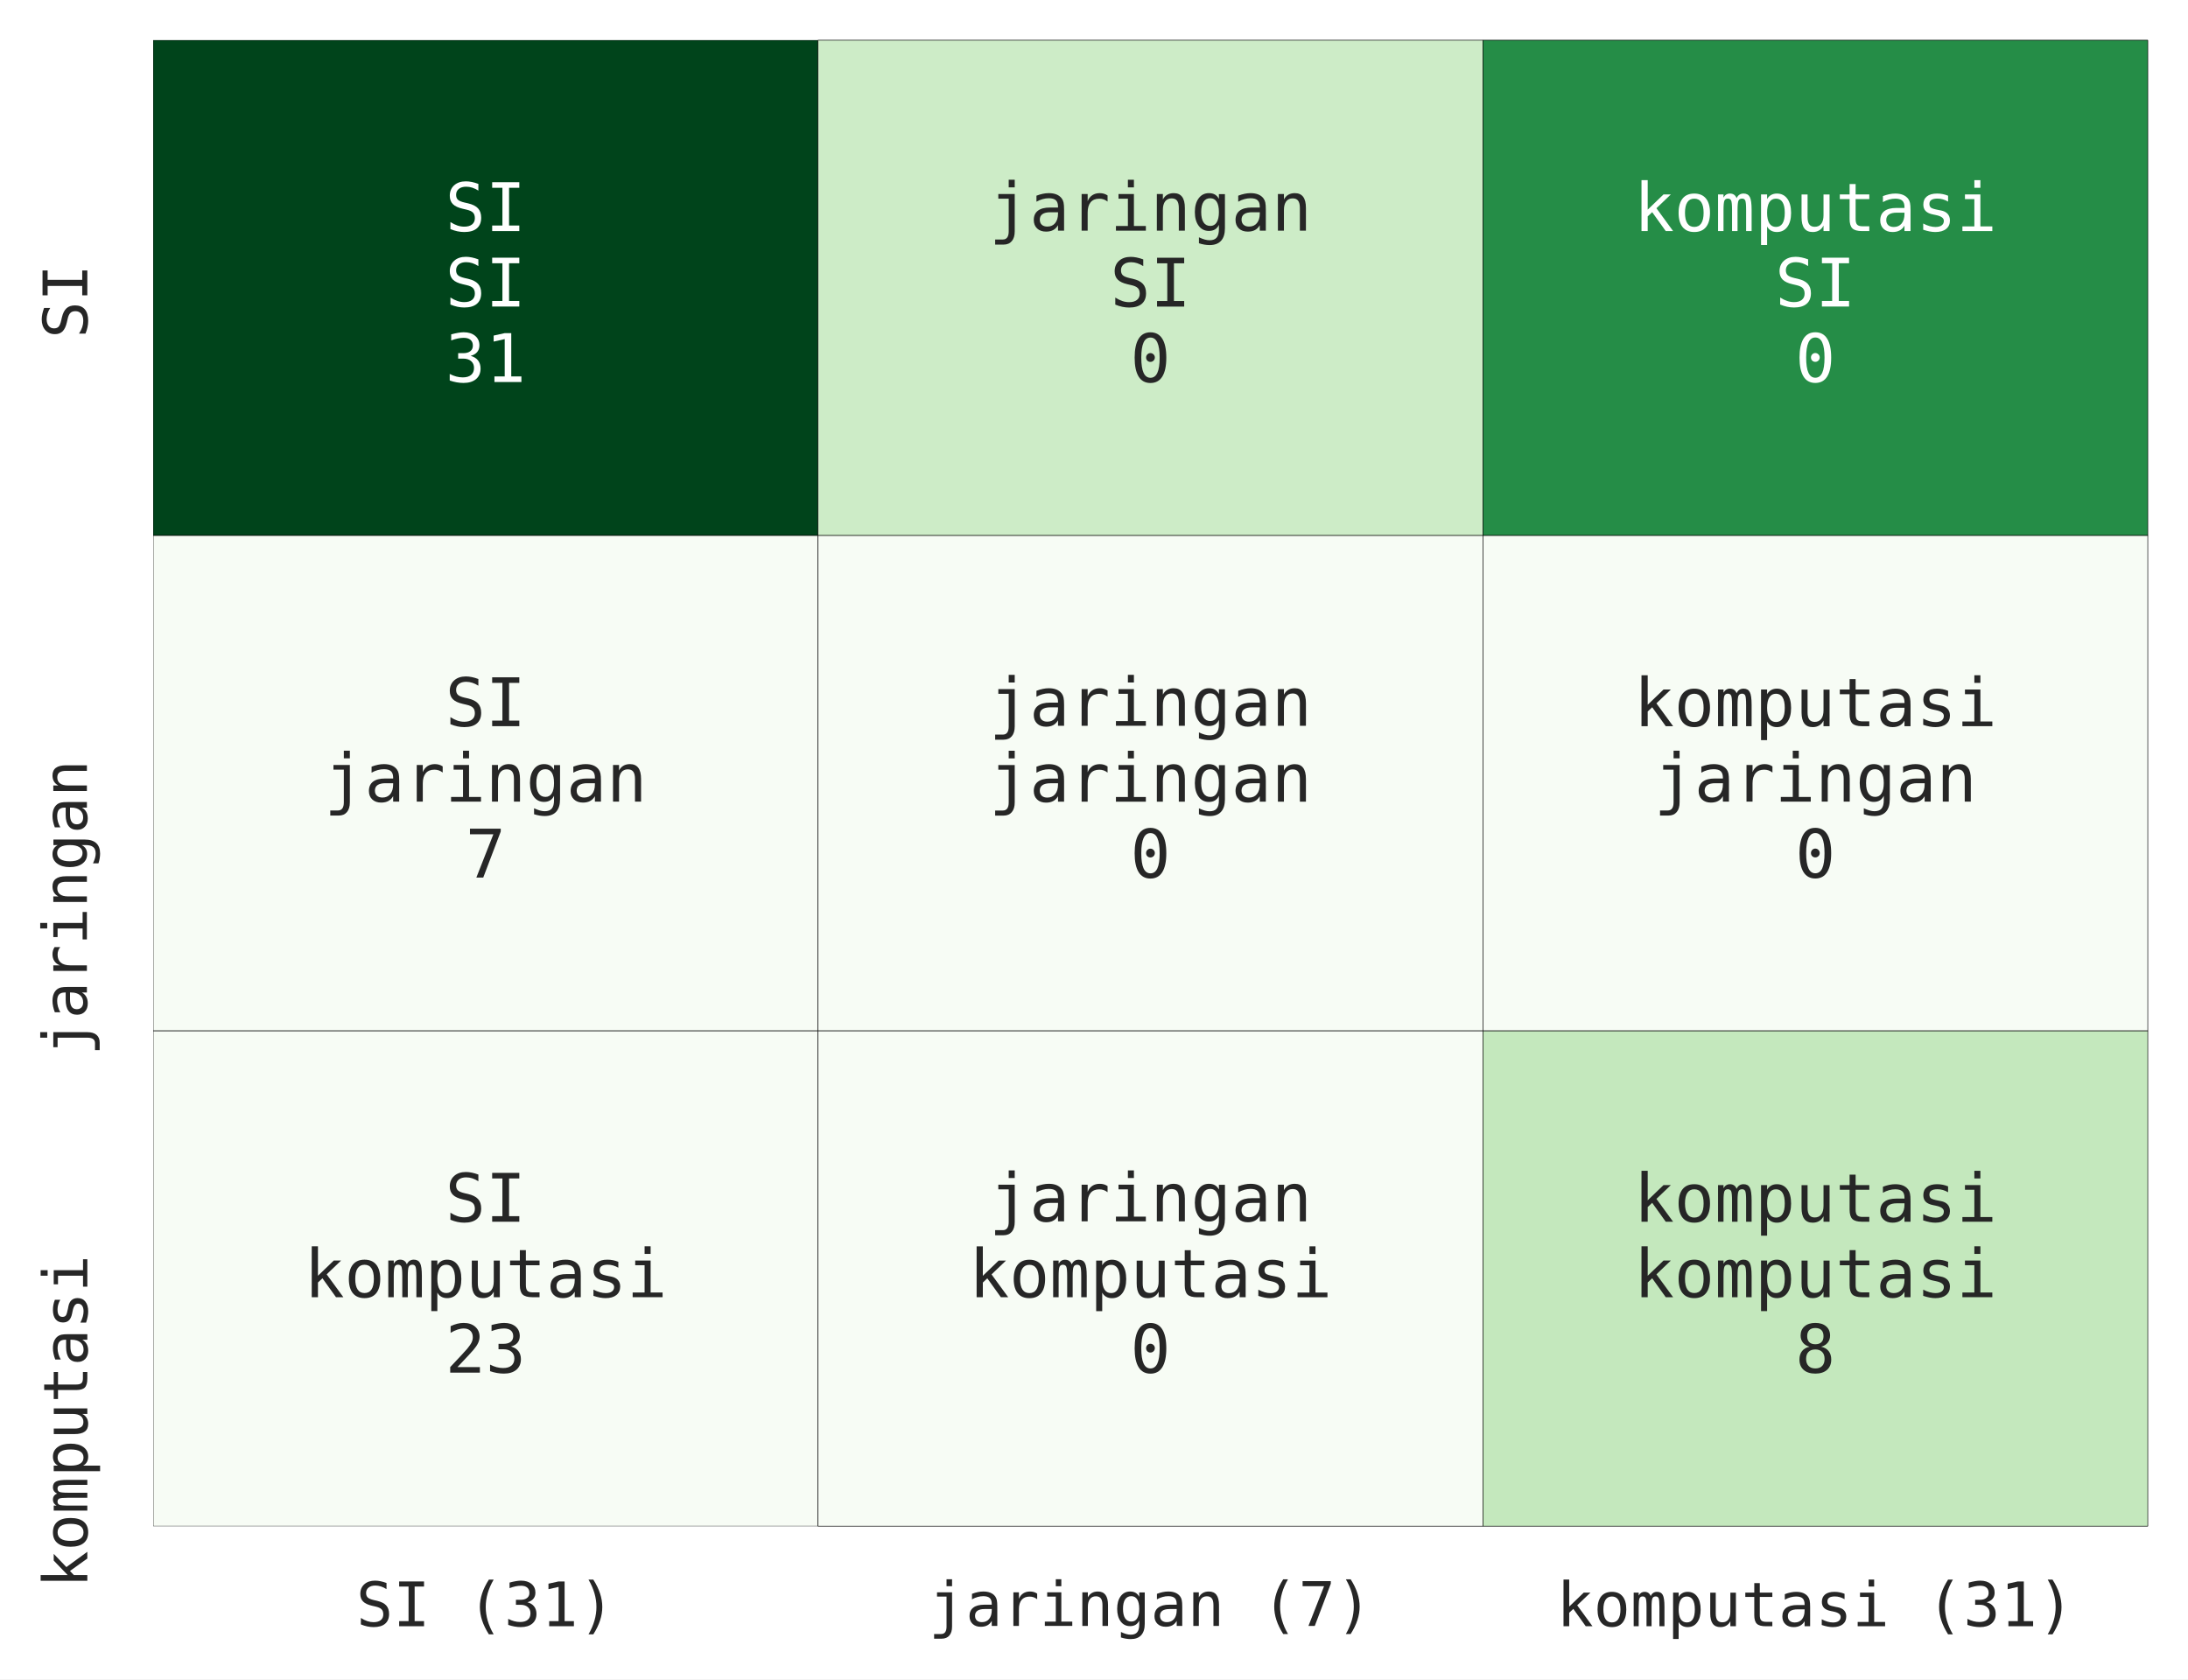
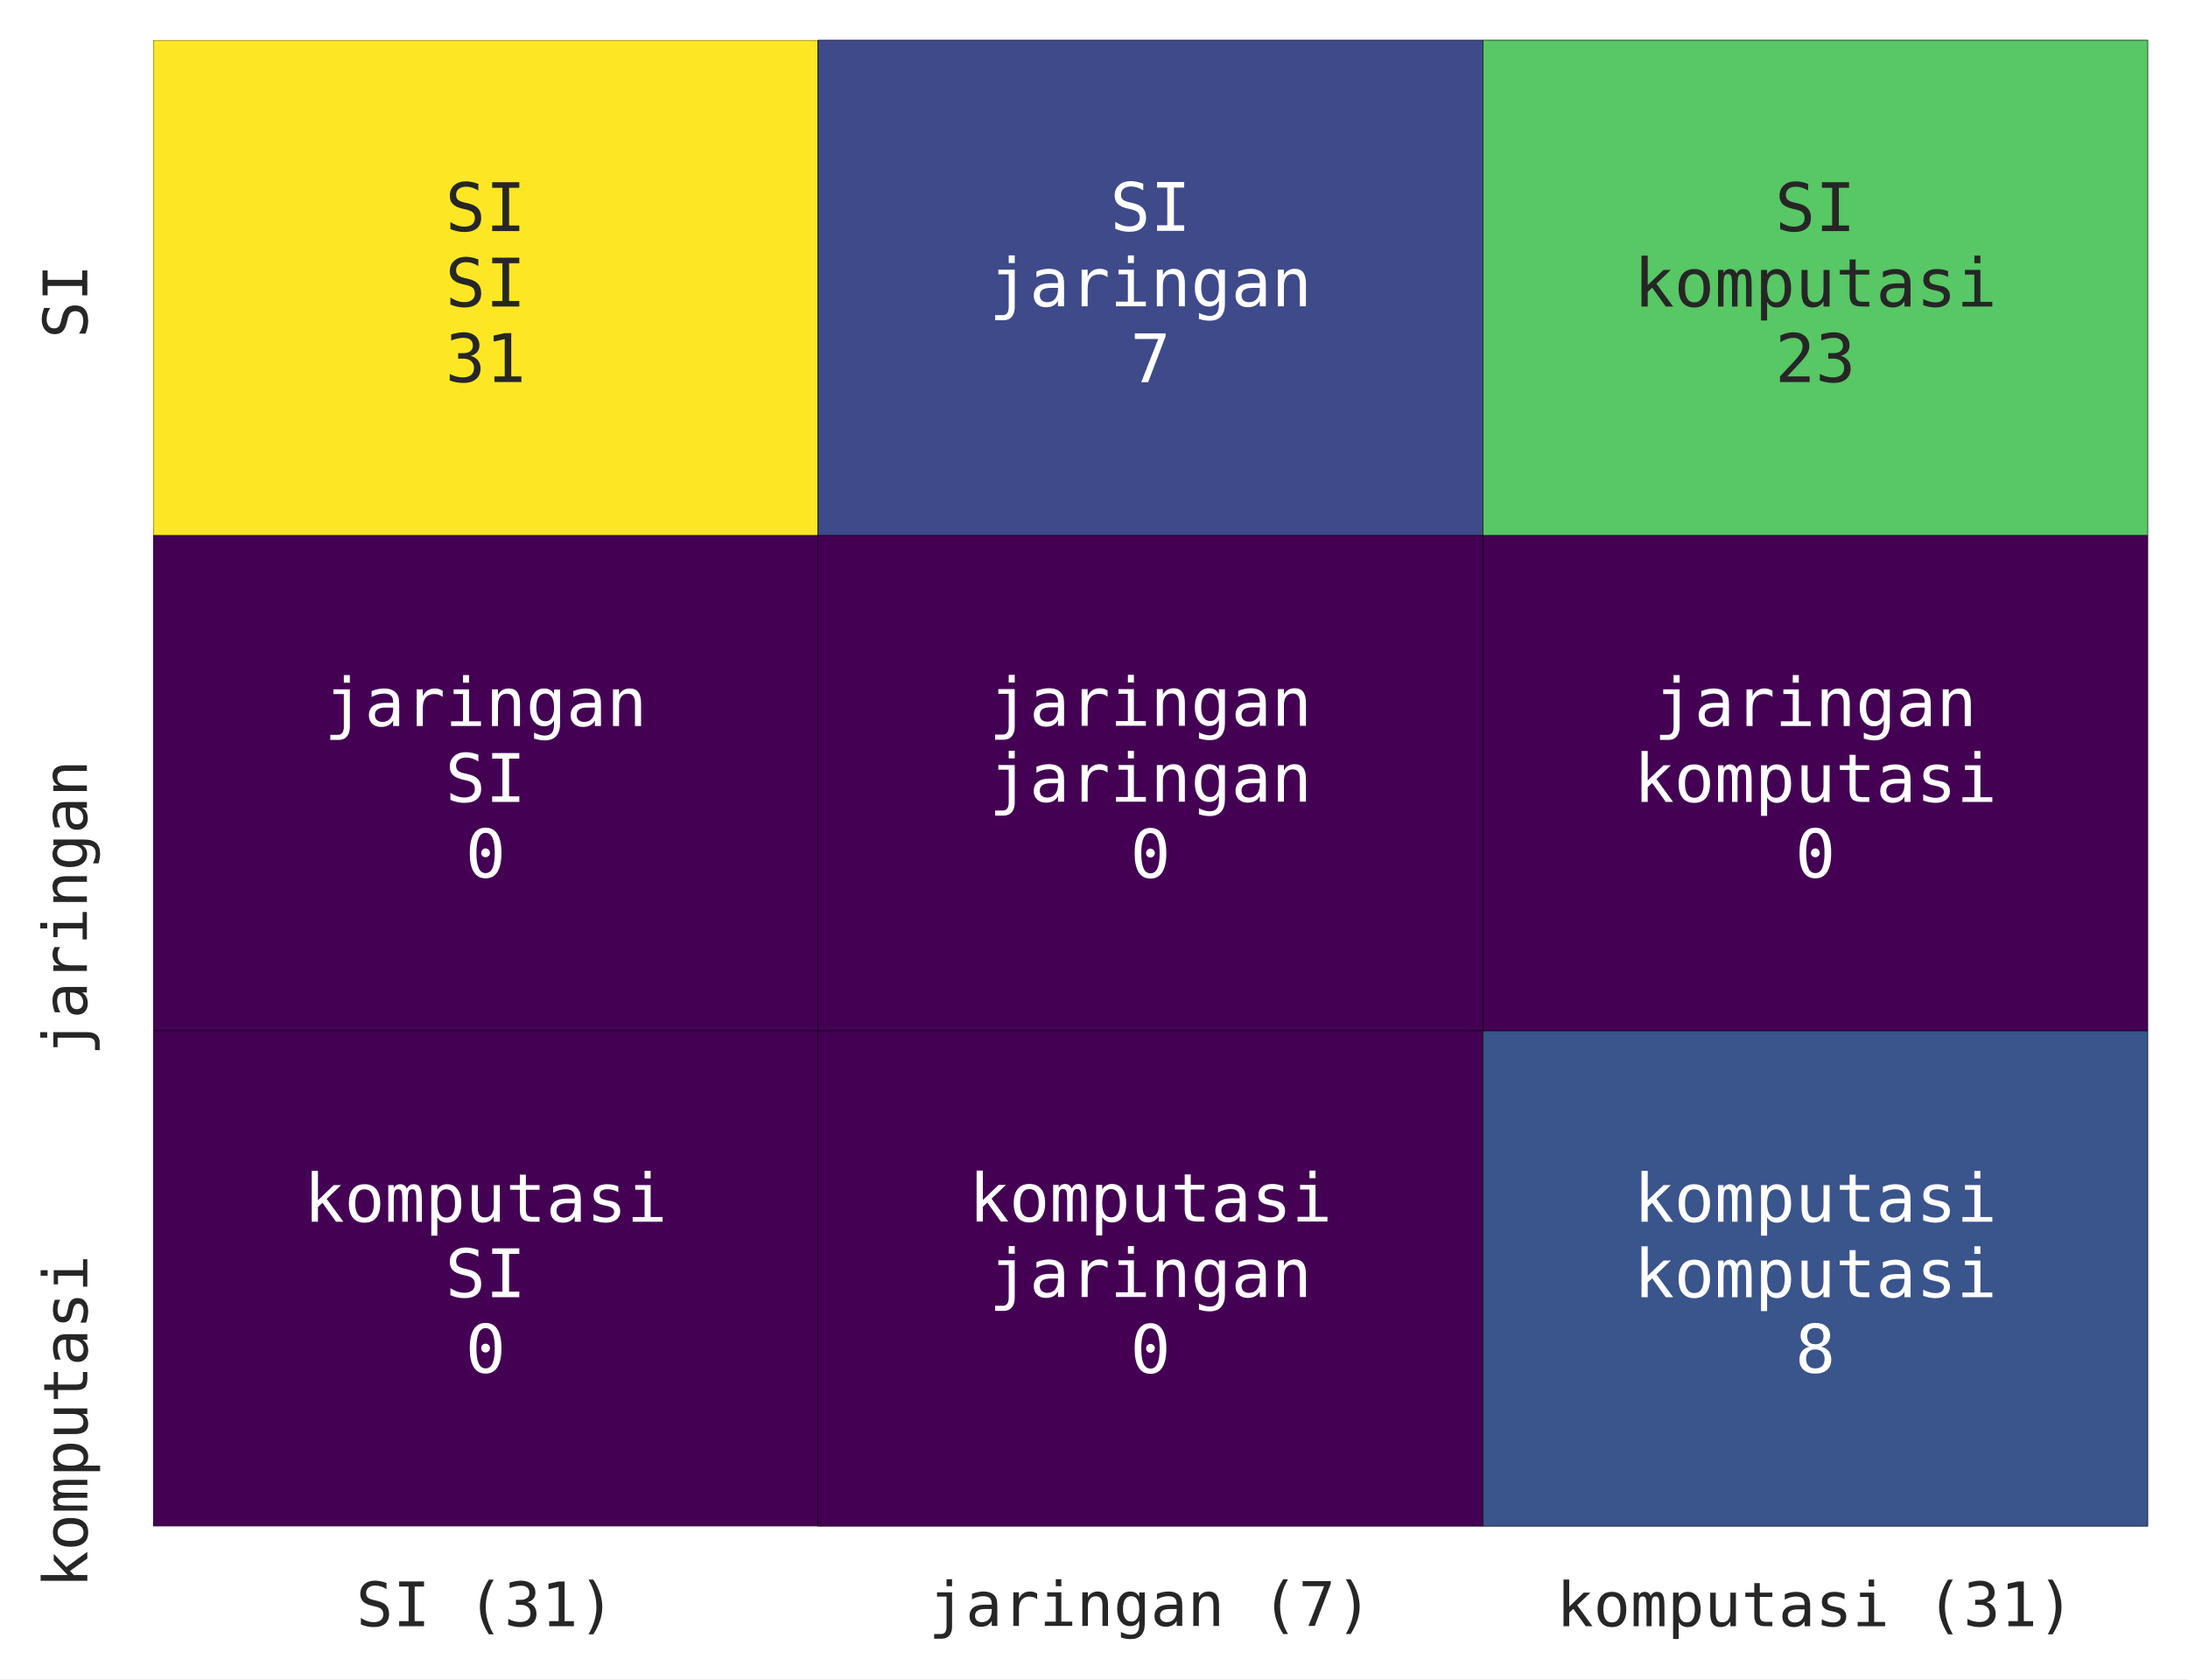
<svg xmlns="http://www.w3.org/2000/svg" xmlns:xlink="http://www.w3.org/1999/xlink" height="300.734pt" version="1.1" viewBox="0 0 391.742 300.734" width="391.742pt">
  <defs>
    <style type="text/css">*{stroke-linecap:butt;stroke-linejoin:round;}</style>
  </defs>
  <g id="figure_1">
    <g id="patch_1">
      <path d="M -0 300.734  L 391.742 300.734  L 391.742 0  L -0 0  z " style="fill:#ffffff;" />
    </g>
    <g id="axes_1">
      <g id="patch_2">
        <path d="M 27.422 273.312  L 384.542 273.312  L 384.542 7.2  L 27.422 7.2  z " style="fill:#eaeaf2;" />
      </g>
      <g id="matplotlib.axis_1">
        <g id="xtick_1">
          <g id="text_1">
            <g style="fill:#262626;" transform="translate(63.76336 291.2287)scale(0.11 -0.11)">
              <defs>
                <path d="M 49.422 70.406  L 49.422 60.406  Q 44.922 63.281 40.406 64.75  Q 35.891 66.219 31.297 66.219  Q 24.312 66.219 20.266 62.969  Q 16.219 59.719 16.219 54.203  Q 16.219 49.359 18.875 46.812  Q 21.531 44.281 28.812 42.578  L 33.984 41.406  Q 44.234 39.016 48.922 33.891  Q 53.609 28.766 53.609 19.922  Q 53.609 9.516 47.156 4.047  Q 40.719 -1.422 28.422 -1.422  Q 23.297 -1.422 18.109 -0.312  Q 12.938 0.781 7.719 2.984  L 7.719 13.484  Q 13.328 9.906 18.328 8.25  Q 23.344 6.594 28.422 6.594  Q 35.891 6.594 40.031 9.938  Q 44.188 13.281 44.188 19.281  Q 44.188 24.75 41.328 27.625  Q 38.484 30.516 31.391 32.078  L 26.125 33.297  Q 15.969 35.594 11.375 40.234  Q 6.781 44.875 6.781 52.688  Q 6.781 62.453 13.344 68.328  Q 19.922 74.219 30.812 74.219  Q 35.016 74.219 39.641 73.266  Q 44.281 72.312 49.422 70.406  z " id="DejaVuSansMono-83" />
                <path d="M 9.812 72.906  L 50.297 72.906  L 50.297 64.594  L 35.016 64.594  L 35.016 8.297  L 50.297 8.297  L 50.297 0  L 9.812 0  L 9.812 8.297  L 25.094 8.297  L 25.094 64.594  L 9.812 64.594  z " id="DejaVuSansMono-73" />
                <path id="DejaVuSansMono-32" />
                <path d="M 43.219 75.875  Q 36.719 64.75 33.516 53.688  Q 30.328 42.625 30.328 31.391  Q 30.328 20.219 33.516 9.125  Q 36.719 -1.953 43.219 -13.188  L 35.406 -13.188  Q 28.031 -1.562 24.406 9.438  Q 20.797 20.453 20.797 31.391  Q 20.797 42.281 24.406 53.312  Q 28.031 64.359 35.406 75.875  z " id="DejaVuSansMono-40" />
                <path d="M 37.891 39.016  Q 45.062 37.109 48.875 32.25  Q 52.688 27.391 52.688 20.125  Q 52.688 10.062 45.922 4.312  Q 39.156 -1.422 27.203 -1.422  Q 22.172 -1.422 16.938 -0.484  Q 11.719 0.438 6.688 2.203  L 6.688 12.016  Q 11.672 9.422 16.5 8.156  Q 21.344 6.891 26.125 6.891  Q 34.234 6.891 38.578 10.547  Q 42.922 14.203 42.922 21.094  Q 42.922 27.438 38.578 31.172  Q 34.234 34.906 26.812 34.906  L 19.281 34.906  L 19.281 43.016  L 26.812 43.016  Q 33.594 43.016 37.406 45.984  Q 41.219 48.969 41.219 54.297  Q 41.219 59.906 37.672 62.906  Q 34.125 65.922 27.594 65.922  Q 23.25 65.922 18.609 64.938  Q 13.969 63.969 8.891 62.016  L 8.891 71.094  Q 14.797 72.656 19.406 73.438  Q 24.031 74.219 27.594 74.219  Q 38.234 74.219 44.609 68.875  Q 50.984 63.531 50.984 54.688  Q 50.984 48.688 47.625 44.672  Q 44.281 40.672 37.891 39.016  z " id="DejaVuSansMono-51" />
                <path d="M 13.188 8.297  L 28.516 8.297  L 28.516 64.016  L 12.016 60.297  L 12.016 69.281  L 28.422 72.906  L 38.281 72.906  L 38.281 8.297  L 53.422 8.297  L 53.422 0  L 13.188 0  z " id="DejaVuSansMono-49" />
                <path d="M 17 75.875  L 24.812 75.875  Q 32.172 64.359 35.781 53.312  Q 39.406 42.281 39.406 31.391  Q 39.406 20.406 35.781 9.375  Q 32.172 -1.656 24.812 -13.188  L 17 -13.188  Q 23.484 -1.859 26.688 9.219  Q 29.891 20.312 29.891 31.391  Q 29.891 42.531 26.688 53.609  Q 23.484 64.703 17 75.875  z " id="DejaVuSansMono-41" />
              </defs>
              <use xlink:href="#DejaVuSansMono-83" />
              <use x="60.205" xlink:href="#DejaVuSansMono-73" />
              <use x="120.41" xlink:href="#DejaVuSansMono-32" />
              <use x="180.615" xlink:href="#DejaVuSansMono-40" />
              <use x="240.82" xlink:href="#DejaVuSansMono-51" />
              <use x="301.025" xlink:href="#DejaVuSansMono-49" />
              <use x="361.23" xlink:href="#DejaVuSansMono-41" />
            </g>
          </g>
        </g>
        <g id="xtick_2">
          <g id="text_2">
            <g style="fill:#262626;" transform="translate(166.2475 291.1703)scale(0.11 -0.11)">
              <defs>
                <path d="M 29.297 -0.984  L 29.297 47.703  L 13.812 47.703  L 13.812 54.688  L 38.281 54.688  L 38.281 -0.984  Q 38.281 -10.5 33.906 -15.641  Q 29.547 -20.797 21.484 -20.797  L 9.078 -20.797  L 9.078 -13.188  L 20.516 -13.188  Q 24.906 -13.188 27.094 -10.125  Q 29.297 -7.078 29.297 -0.984  z M 29.297 75.984  L 38.281 75.984  L 38.281 64.594  L 29.297 64.594  z " id="DejaVuSansMono-106" />
                <path d="M 34.281 27.484  L 31.297 27.484  Q 23.438 27.484 19.453 24.719  Q 15.484 21.969 15.484 16.5  Q 15.484 11.578 18.453 8.844  Q 21.438 6.109 26.703 6.109  Q 34.125 6.109 38.375 11.25  Q 42.625 16.406 42.672 25.484  L 42.672 27.484  z M 51.703 31.203  L 51.703 0  L 42.672 0  L 42.672 8.109  Q 39.797 3.219 35.422 0.891  Q 31.062 -1.422 24.812 -1.422  Q 16.453 -1.422 11.469 3.297  Q 6.5 8.016 6.5 15.922  Q 6.5 25.047 12.625 29.781  Q 18.75 34.516 30.609 34.516  L 42.672 34.516  L 42.672 35.938  Q 42.625 42.484 39.344 45.438  Q 36.078 48.391 28.906 48.391  Q 24.312 48.391 19.625 47.062  Q 14.938 45.75 10.5 43.219  L 10.5 52.203  Q 15.484 54.109 20.047 55.047  Q 24.609 56 28.906 56  Q 35.688 56 40.5 54  Q 45.312 52 48.297 48  Q 50.141 45.562 50.922 41.969  Q 51.703 38.375 51.703 31.203  z " id="DejaVuSansMono-97" />
                <path d="M 56.391 43.406  Q 53.516 45.656 50.531 46.672  Q 47.562 47.703 44 47.703  Q 35.594 47.703 31.141 42.422  Q 26.703 37.156 26.703 27.203  L 26.703 0  L 17.672 0  L 17.672 54.688  L 26.703 54.688  L 26.703 44  Q 28.953 49.812 33.609 52.906  Q 38.281 56 44.672 56  Q 48 56 50.875 55.172  Q 53.766 54.344 56.391 52.594  z " id="DejaVuSansMono-114" />
                <path d="M 12.5 54.688  L 35.5 54.688  L 35.5 6.984  L 53.328 6.984  L 53.328 0  L 8.688 0  L 8.688 6.984  L 26.516 6.984  L 26.516 47.703  L 12.5 47.703  z M 26.516 75.984  L 35.5 75.984  L 35.5 64.594  L 26.516 64.594  z " id="DejaVuSansMono-105" />
                <path d="M 51.312 33.891  L 51.312 0  L 42.281 0  L 42.281 33.891  Q 42.281 41.266 39.688 44.719  Q 37.109 48.188 31.594 48.188  Q 25.297 48.188 21.891 43.719  Q 18.5 39.266 18.5 30.906  L 18.5 0  L 9.516 0  L 9.516 54.688  L 18.5 54.688  L 18.5 46.484  Q 20.906 51.172 25 53.578  Q 29.109 56 34.719 56  Q 43.062 56 47.188 50.5  Q 51.312 45.016 51.312 33.891  z " id="DejaVuSansMono-110" />
                <path d="M 41.891 27.781  Q 41.891 37.891 38.594 43.141  Q 35.297 48.391 29 48.391  Q 22.406 48.391 18.938 43.141  Q 15.484 37.891 15.484 27.781  Q 15.484 17.672 18.969 12.375  Q 22.469 7.078 29.109 7.078  Q 35.297 7.078 38.594 12.391  Q 41.891 17.719 41.891 27.781  z M 50.875 3.516  Q 50.875 -8.797 45.062 -15.141  Q 39.266 -21.484 27.984 -21.484  Q 24.266 -21.484 20.203 -20.797  Q 16.156 -20.125 12.109 -18.797  L 12.109 -9.906  Q 16.891 -12.156 20.797 -13.234  Q 24.703 -14.312 27.984 -14.312  Q 35.25 -14.312 38.562 -10.344  Q 41.891 -6.391 41.891 2.203  L 41.891 2.594  L 41.891 8.688  Q 39.75 4.109 36.031 1.859  Q 32.328 -0.391 27 -0.391  Q 17.438 -0.391 11.719 7.266  Q 6 14.938 6 27.781  Q 6 40.672 11.719 48.328  Q 17.438 56 27 56  Q 32.281 56 35.938 53.906  Q 39.594 51.812 41.891 47.406  L 41.891 54.5  L 50.875 54.5  z " id="DejaVuSansMono-103" />
                <path d="M 6.781 72.906  L 52.688 72.906  L 52.688 68.703  L 26.609 0  L 16.312 0  L 41.703 64.594  L 6.781 64.594  z " id="DejaVuSansMono-55" />
              </defs>
              <use xlink:href="#DejaVuSansMono-106" />
              <use x="60.205" xlink:href="#DejaVuSansMono-97" />
              <use x="120.41" xlink:href="#DejaVuSansMono-114" />
              <use x="180.615" xlink:href="#DejaVuSansMono-105" />
              <use x="240.82" xlink:href="#DejaVuSansMono-110" />
              <use x="301.025" xlink:href="#DejaVuSansMono-103" />
              <use x="361.23" xlink:href="#DejaVuSansMono-97" />
              <use x="421.436" xlink:href="#DejaVuSansMono-110" />
              <use x="481.641" xlink:href="#DejaVuSansMono-32" />
              <use x="541.846" xlink:href="#DejaVuSansMono-40" />
              <use x="602.051" xlink:href="#DejaVuSansMono-55" />
              <use x="662.256" xlink:href="#DejaVuSansMono-41" />
            </g>
          </g>
        </g>
        <g id="xtick_3">
          <g id="text_3">
            <g style="fill:#262626;" transform="translate(278.6652 291.2287)scale(0.11 -0.11)">
              <defs>
                <path d="M 11.531 75.984  L 20.797 75.984  L 20.797 31.984  L 44.391 54.688  L 55.328 54.688  L 33.797 34.078  L 58.688 0  L 47.703 0  L 27.484 28.219  L 20.797 21.922  L 20.797 0  L 11.531 0  z " id="DejaVuSansMono-107" />
                <path d="M 30.078 48.391  Q 23.25 48.391 19.734 43.062  Q 16.219 37.75 16.219 27.297  Q 16.219 16.891 19.734 11.547  Q 23.25 6.203 30.078 6.203  Q 36.969 6.203 40.484 11.547  Q 44 16.891 44 27.297  Q 44 37.75 40.484 43.062  Q 36.969 48.391 30.078 48.391  z M 30.078 56  Q 41.453 56 47.484 48.625  Q 53.516 41.266 53.516 27.297  Q 53.516 13.281 47.5 5.922  Q 41.5 -1.422 30.078 -1.422  Q 18.703 -1.422 12.688 5.922  Q 6.688 13.281 6.688 27.297  Q 6.688 41.266 12.688 48.625  Q 18.703 56 30.078 56  z " id="DejaVuSansMono-111" />
                <path d="M 33.016 49.125  Q 34.672 52.641 37.234 54.312  Q 39.797 56 43.406 56  Q 50 56 52.703 50.891  Q 55.422 45.797 55.422 31.688  L 55.422 0  L 47.219 0  L 47.219 31.297  Q 47.219 42.875 45.922 45.672  Q 44.625 48.484 41.219 48.484  Q 37.312 48.484 35.859 45.484  Q 34.422 42.484 34.422 31.297  L 34.422 0  L 26.219 0  L 26.219 31.297  Q 26.219 43.016 24.828 45.75  Q 23.438 48.484 19.828 48.484  Q 16.266 48.484 14.875 45.484  Q 13.484 42.484 13.484 31.297  L 13.484 0  L 5.328 0  L 5.328 54.688  L 13.484 54.688  L 13.484 50  Q 15.094 52.938 17.5 54.469  Q 19.922 56 23 56  Q 26.703 56 29.172 54.297  Q 31.641 52.594 33.016 49.125  z " id="DejaVuSansMono-109" />
                <path d="M 18.312 6.891  L 18.312 -20.797  L 9.281 -20.797  L 9.281 54.688  L 18.312 54.688  L 18.312 47.703  Q 20.562 51.766 24.297 53.875  Q 28.031 56 32.906 56  Q 42.828 56 48.469 48.328  Q 54.109 40.672 54.109 27.094  Q 54.109 13.766 48.438 6.172  Q 42.781 -1.422 32.906 -1.422  Q 27.938 -1.422 24.188 0.703  Q 20.453 2.828 18.312 6.891  z M 44.672 27.297  Q 44.672 37.75 41.375 43.062  Q 38.094 48.391 31.594 48.391  Q 25.047 48.391 21.672 43.047  Q 18.312 37.703 18.312 27.297  Q 18.312 16.938 21.672 11.562  Q 25.047 6.203 31.594 6.203  Q 38.094 6.203 41.375 11.516  Q 44.672 16.844 44.672 27.297  z " id="DejaVuSansMono-112" />
                <path d="M 9.516 20.703  L 9.516 54.594  L 18.5 54.594  L 18.5 20.703  Q 18.5 13.328 21.109 9.859  Q 23.734 6.391 29.203 6.391  Q 35.547 6.391 38.906 10.859  Q 42.281 15.328 42.281 23.688  L 42.281 54.594  L 51.312 54.594  L 51.312 0  L 42.281 0  L 42.281 8.203  Q 39.891 3.469 35.766 1.016  Q 31.641 -1.422 26.125 -1.422  Q 17.719 -1.422 13.609 4.078  Q 9.516 9.578 9.516 20.703  z " id="DejaVuSansMono-117" />
                <path d="M 29.984 70.219  L 29.984 54.688  L 50.391 54.688  L 50.391 47.703  L 29.984 47.703  L 29.984 18.016  Q 29.984 11.969 32.281 9.562  Q 34.578 7.172 40.281 7.172  L 50.391 7.172  L 50.391 0  L 39.406 0  Q 29.297 0 25.141 4.047  Q 21 8.109 21 18.016  L 21 47.703  L 6.391 47.703  L 6.391 54.688  L 21 54.688  L 21 70.219  z " id="DejaVuSansMono-116" />
                <path d="M 47.516 52.781  L 47.516 44  Q 43.656 46.234 39.75 47.359  Q 35.844 48.484 31.781 48.484  Q 25.688 48.484 22.672 46.5  Q 19.672 44.531 19.672 40.484  Q 19.672 36.812 21.922 35  Q 24.172 33.203 33.109 31.5  L 36.719 30.812  Q 43.406 29.547 46.844 25.734  Q 50.297 21.922 50.297 15.828  Q 50.297 7.719 44.531 3.141  Q 38.766 -1.422 28.516 -1.422  Q 24.469 -1.422 20.016 -0.562  Q 15.578 0.297 10.406 2  L 10.406 11.281  Q 15.438 8.688 20.016 7.391  Q 24.609 6.109 28.719 6.109  Q 34.672 6.109 37.938 8.516  Q 41.219 10.938 41.219 15.281  Q 41.219 21.531 29.25 23.922  L 28.859 24.031  L 25.484 24.703  Q 17.719 26.219 14.156 29.812  Q 10.594 33.406 10.594 39.594  Q 10.594 47.469 15.906 51.734  Q 21.234 56 31.109 56  Q 35.5 56 39.547 55.188  Q 43.609 54.391 47.516 52.781  z " id="DejaVuSansMono-115" />
              </defs>
              <use xlink:href="#DejaVuSansMono-107" />
              <use x="60.205" xlink:href="#DejaVuSansMono-111" />
              <use x="120.41" xlink:href="#DejaVuSansMono-109" />
              <use x="180.615" xlink:href="#DejaVuSansMono-112" />
              <use x="240.82" xlink:href="#DejaVuSansMono-117" />
              <use x="301.025" xlink:href="#DejaVuSansMono-116" />
              <use x="361.23" xlink:href="#DejaVuSansMono-97" />
              <use x="421.436" xlink:href="#DejaVuSansMono-115" />
              <use x="481.641" xlink:href="#DejaVuSansMono-105" />
              <use x="541.846" xlink:href="#DejaVuSansMono-32" />
              <use x="602.051" xlink:href="#DejaVuSansMono-40" />
              <use x="662.256" xlink:href="#DejaVuSansMono-51" />
              <use x="722.461" xlink:href="#DejaVuSansMono-49" />
              <use x="782.666" xlink:href="#DejaVuSansMono-41" />
            </g>
          </g>
        </g>
      </g>
      <g id="matplotlib.axis_2">
        <g id="ytick_1">
          <g id="text_4">
            <g style="fill:#262626;" transform="translate(15.63391 60.58833)rotate(-90)scale(0.11 -0.11)">
              <use xlink:href="#DejaVuSansMono-83" />
              <use x="60.205" xlink:href="#DejaVuSansMono-73" />
            </g>
          </g>
        </g>
        <g id="ytick_2">
          <g id="text_5">
            <g style="fill:#262626;" transform="translate(15.55828 189.0556)rotate(-90)scale(0.11 -0.11)">
              <use xlink:href="#DejaVuSansMono-106" />
              <use x="60.205" xlink:href="#DejaVuSansMono-97" />
              <use x="120.41" xlink:href="#DejaVuSansMono-114" />
              <use x="180.615" xlink:href="#DejaVuSansMono-105" />
              <use x="240.82" xlink:href="#DejaVuSansMono-110" />
              <use x="301.025" xlink:href="#DejaVuSansMono-103" />
              <use x="361.23" xlink:href="#DejaVuSansMono-97" />
              <use x="421.436" xlink:href="#DejaVuSansMono-110" />
            </g>
          </g>
        </g>
        <g id="ytick_3">
          <g id="text_6">
            <g style="fill:#262626;" transform="translate(15.63391 284.3527)rotate(-90)scale(0.11 -0.11)">
              <use xlink:href="#DejaVuSansMono-107" />
              <use x="60.205" xlink:href="#DejaVuSansMono-111" />
              <use x="120.41" xlink:href="#DejaVuSansMono-109" />
              <use x="180.615" xlink:href="#DejaVuSansMono-112" />
              <use x="240.82" xlink:href="#DejaVuSansMono-117" />
              <use x="301.025" xlink:href="#DejaVuSansMono-116" />
              <use x="361.23" xlink:href="#DejaVuSansMono-97" />
              <use x="421.436" xlink:href="#DejaVuSansMono-115" />
              <use x="481.641" xlink:href="#DejaVuSansMono-105" />
            </g>
          </g>
        </g>
      </g>
      <g id="QuadMesh_1">
-         <path clip-path="url(#p6981c6135e)" d="M 27.422 7.2  L 146.462 7.2  L 146.462 95.904  L 27.422 95.904  L 27.422 7.2  " style="fill:#00441b;stroke:#000000;stroke-width:0.1;" />
-         <path clip-path="url(#p6981c6135e)" d="M 146.462 7.2  L 265.502 7.2  L 265.502 95.904  L 146.462 95.904  L 146.462 7.2  " style="fill:#cdecc7;stroke:#000000;stroke-width:0.1;" />
-         <path clip-path="url(#p6981c6135e)" d="M 265.502 7.2  L 384.542 7.2  L 384.542 95.904  L 265.502 95.904  L 265.502 7.2  " style="fill:#258d47;stroke:#000000;stroke-width:0.1;" />
-         <path clip-path="url(#p6981c6135e)" d="M 27.422 95.904  L 146.462 95.904  L 146.462 184.608  L 27.422 184.608  L 27.422 95.904  " style="fill:#f7fcf5;stroke:#000000;stroke-width:0.1;" />
-         <path clip-path="url(#p6981c6135e)" d="M 146.462 95.904  L 265.502 95.904  L 265.502 184.608  L 146.462 184.608  L 146.462 95.904  " style="fill:#f7fcf5;stroke:#000000;stroke-width:0.1;" />
-         <path clip-path="url(#p6981c6135e)" d="M 265.502 95.904  L 384.542 95.904  L 384.542 184.608  L 265.502 184.608  L 265.502 95.904  " style="fill:#f7fcf5;stroke:#000000;stroke-width:0.1;" />
-         <path clip-path="url(#p6981c6135e)" d="M 27.422 184.608  L 146.462 184.608  L 146.462 273.312  L 27.422 273.312  L 27.422 184.608  " style="fill:#f7fcf5;stroke:#000000;stroke-width:0.1;" />
-         <path clip-path="url(#p6981c6135e)" d="M 146.462 184.608  L 265.502 184.608  L 265.502 273.312  L 146.462 273.312  L 146.462 184.608  " style="fill:#f7fcf5;stroke:#000000;stroke-width:0.1;" />
-         <path clip-path="url(#p6981c6135e)" d="M 265.502 184.608  L 384.542 184.608  L 384.542 273.312  L 265.502 273.312  L 265.502 184.608  " style="fill:#c4e8bd;stroke:#000000;stroke-width:0.1;" />
+         <path clip-path="url(#p9f98c8effc)" d="M 27.422 7.2  L 146.462 7.2  L 146.462 95.904  L 27.422 95.904  L 27.422 7.2  " style="fill:#fde725;stroke:#000000;stroke-width:0.1;" />
+         <path clip-path="url(#p9f98c8effc)" d="M 146.462 7.2  L 265.502 7.2  L 265.502 95.904  L 146.462 95.904  L 146.462 7.2  " style="fill:#3e4a89;stroke:#000000;stroke-width:0.1;" />
+         <path clip-path="url(#p9f98c8effc)" d="M 265.502 7.2  L 384.542 7.2  L 384.542 95.904  L 265.502 95.904  L 265.502 7.2  " style="fill:#58c765;stroke:#000000;stroke-width:0.1;" />
+         <path clip-path="url(#p9f98c8effc)" d="M 27.422 95.904  L 146.462 95.904  L 146.462 184.608  L 27.422 184.608  L 27.422 95.904  " style="fill:#440154;stroke:#000000;stroke-width:0.1;" />
+         <path clip-path="url(#p9f98c8effc)" d="M 146.462 95.904  L 265.502 95.904  L 265.502 184.608  L 146.462 184.608  L 146.462 95.904  " style="fill:#440154;stroke:#000000;stroke-width:0.1;" />
+         <path clip-path="url(#p9f98c8effc)" d="M 265.502 95.904  L 384.542 95.904  L 384.542 184.608  L 265.502 184.608  L 265.502 95.904  " style="fill:#440154;stroke:#000000;stroke-width:0.1;" />
+         <path clip-path="url(#p9f98c8effc)" d="M 27.422 184.608  L 146.462 184.608  L 146.462 273.312  L 27.422 273.312  L 27.422 184.608  " style="fill:#440154;stroke:#000000;stroke-width:0.1;" />
+         <path clip-path="url(#p9f98c8effc)" d="M 146.462 184.608  L 265.502 184.608  L 265.502 273.312  L 146.462 273.312  L 146.462 184.608  " style="fill:#440154;stroke:#000000;stroke-width:0.1;" />
+         <path clip-path="url(#p9f98c8effc)" d="M 265.502 184.608  L 384.542 184.608  L 384.542 273.312  L 265.502 273.312  L 265.502 184.608  " style="fill:#3a548c;stroke:#000000;stroke-width:0.1;" />
      </g>
      <g id="text_7">
-         <g style="fill:#ffffff;" transform="translate(79.71719 41.38125)scale(0.12 -0.12)">
-           <use xlink:href="#DejaVuSansMono-83" />
-           <use x="60.205" xlink:href="#DejaVuSansMono-73" />
-         </g>
-         <g style="fill:#ffffff;" transform="translate(79.71719 54.89513)scale(0.12 -0.12)">
-           <use xlink:href="#DejaVuSansMono-83" />
-           <use x="60.205" xlink:href="#DejaVuSansMono-73" />
-         </g>
-         <g style="fill:#ffffff;" transform="translate(79.71719 68.409)scale(0.12 -0.12)">
+         <g style="fill:#262626;" transform="translate(79.71719 41.38125)scale(0.12 -0.12)">
+           <use xlink:href="#DejaVuSansMono-83" />
+           <use x="60.205" xlink:href="#DejaVuSansMono-73" />
+         </g>
+         <g style="fill:#262626;" transform="translate(79.71719 54.89513)scale(0.12 -0.12)">
+           <use xlink:href="#DejaVuSansMono-83" />
+           <use x="60.205" xlink:href="#DejaVuSansMono-73" />
+         </g>
+         <g style="fill:#262626;" transform="translate(79.71719 68.409)scale(0.12 -0.12)">
          <use xlink:href="#DejaVuSansMono-51" />
          <use x="60.205" xlink:href="#DejaVuSansMono-49" />
        </g>
      </g>
      <g id="text_8">
-         <g style="fill:#262626;" transform="translate(177.0841 41.30812)scale(0.12 -0.12)">
-           <use xlink:href="#DejaVuSansMono-106" />
-           <use x="60.205" xlink:href="#DejaVuSansMono-97" />
-           <use x="120.41" xlink:href="#DejaVuSansMono-114" />
-           <use x="180.615" xlink:href="#DejaVuSansMono-105" />
-           <use x="240.82" xlink:href="#DejaVuSansMono-110" />
-           <use x="301.025" xlink:href="#DejaVuSansMono-103" />
-           <use x="361.23" xlink:href="#DejaVuSansMono-97" />
-           <use x="421.436" xlink:href="#DejaVuSansMono-110" />
-         </g>
-         <g style="fill:#262626;" transform="translate(198.7572 54.9045)scale(0.12 -0.12)">
-           <use xlink:href="#DejaVuSansMono-83" />
-           <use x="60.205" xlink:href="#DejaVuSansMono-73" />
-         </g>
-         <g style="fill:#262626;" transform="translate(202.3694 68.41837)scale(0.12 -0.12)">
-           <defs>
-             <path d="M 23.578 36.625  Q 23.578 39.312 25.453 41.266  Q 27.344 43.219 29.984 43.219  Q 32.719 43.219 34.672 41.266  Q 36.625 39.312 36.625 36.625  Q 36.625 33.891 34.688 31.984  Q 32.766 30.078 29.984 30.078  Q 27.25 30.078 25.406 31.938  Q 23.578 33.797 23.578 36.625  z M 30.078 66.406  Q 23.188 66.406 19.797 58.984  Q 16.406 51.562 16.406 36.375  Q 16.406 21.234 19.797 13.812  Q 23.188 6.391 30.078 6.391  Q 37.016 6.391 40.406 13.812  Q 43.797 21.234 43.797 36.375  Q 43.797 51.562 40.406 58.984  Q 37.016 66.406 30.078 66.406  z M 30.078 74.219  Q 41.75 74.219 47.734 64.641  Q 53.719 55.078 53.719 36.375  Q 53.719 17.719 47.734 8.141  Q 41.75 -1.422 30.078 -1.422  Q 18.406 -1.422 12.453 8.141  Q 6.5 17.719 6.5 36.375  Q 6.5 55.078 12.453 64.641  Q 18.406 74.219 30.078 74.219  z " id="DejaVuSansMono-48" />
-           </defs>
-           <use xlink:href="#DejaVuSansMono-48" />
+         <g style="fill:#ffffff;" transform="translate(198.7572 41.34)scale(0.12 -0.12)">
+           <use xlink:href="#DejaVuSansMono-83" />
+           <use x="60.205" xlink:href="#DejaVuSansMono-73" />
+         </g>
+         <g style="fill:#ffffff;" transform="translate(177.0841 54.85388)scale(0.12 -0.12)">
+           <use xlink:href="#DejaVuSansMono-106" />
+           <use x="60.205" xlink:href="#DejaVuSansMono-97" />
+           <use x="120.41" xlink:href="#DejaVuSansMono-114" />
+           <use x="180.615" xlink:href="#DejaVuSansMono-105" />
+           <use x="240.82" xlink:href="#DejaVuSansMono-110" />
+           <use x="301.025" xlink:href="#DejaVuSansMono-103" />
+           <use x="361.23" xlink:href="#DejaVuSansMono-97" />
+           <use x="421.436" xlink:href="#DejaVuSansMono-110" />
+         </g>
+         <g style="fill:#ffffff;" transform="translate(202.3694 68.45025)scale(0.12 -0.12)">
+           <use xlink:href="#DejaVuSansMono-55" />
        </g>
      </g>
      <g id="text_9">
-         <g style="fill:#ffffff;" transform="translate(292.5119 41.38125)scale(0.12 -0.12)">
-           <use xlink:href="#DejaVuSansMono-107" />
-           <use x="60.205" xlink:href="#DejaVuSansMono-111" />
-           <use x="120.41" xlink:href="#DejaVuSansMono-109" />
-           <use x="180.615" xlink:href="#DejaVuSansMono-112" />
-           <use x="240.82" xlink:href="#DejaVuSansMono-117" />
-           <use x="301.025" xlink:href="#DejaVuSansMono-116" />
-           <use x="361.23" xlink:href="#DejaVuSansMono-97" />
-           <use x="421.436" xlink:href="#DejaVuSansMono-115" />
-           <use x="481.641" xlink:href="#DejaVuSansMono-105" />
-         </g>
-         <g style="fill:#ffffff;" transform="translate(317.7972 54.89513)scale(0.12 -0.12)">
-           <use xlink:href="#DejaVuSansMono-83" />
-           <use x="60.205" xlink:href="#DejaVuSansMono-73" />
-         </g>
-         <g style="fill:#ffffff;" transform="translate(321.4094 68.409)scale(0.12 -0.12)">
-           <use xlink:href="#DejaVuSansMono-48" />
-         </g>
-       </g>
-       <g id="text_10">
-         <g style="fill:#262626;" transform="translate(79.71719 130.044)scale(0.12 -0.12)">
-           <use xlink:href="#DejaVuSansMono-83" />
-           <use x="60.205" xlink:href="#DejaVuSansMono-73" />
-         </g>
-         <g style="fill:#262626;" transform="translate(58.04406 143.5579)scale(0.12 -0.12)">
-           <use xlink:href="#DejaVuSansMono-106" />
-           <use x="60.205" xlink:href="#DejaVuSansMono-97" />
-           <use x="120.41" xlink:href="#DejaVuSansMono-114" />
-           <use x="180.615" xlink:href="#DejaVuSansMono-105" />
-           <use x="240.82" xlink:href="#DejaVuSansMono-110" />
-           <use x="301.025" xlink:href="#DejaVuSansMono-103" />
-           <use x="361.23" xlink:href="#DejaVuSansMono-97" />
-           <use x="421.436" xlink:href="#DejaVuSansMono-110" />
-         </g>
-         <g style="fill:#262626;" transform="translate(83.32937 157.1542)scale(0.12 -0.12)">
-           <use xlink:href="#DejaVuSansMono-55" />
-         </g>
-       </g>
-       <g id="text_11">
-         <g style="fill:#262626;" transform="translate(177.0841 129.9709)scale(0.12 -0.12)">
-           <use xlink:href="#DejaVuSansMono-106" />
-           <use x="60.205" xlink:href="#DejaVuSansMono-97" />
-           <use x="120.41" xlink:href="#DejaVuSansMono-114" />
-           <use x="180.615" xlink:href="#DejaVuSansMono-105" />
-           <use x="240.82" xlink:href="#DejaVuSansMono-110" />
-           <use x="301.025" xlink:href="#DejaVuSansMono-103" />
-           <use x="361.23" xlink:href="#DejaVuSansMono-97" />
-           <use x="421.436" xlink:href="#DejaVuSansMono-110" />
-         </g>
-         <g style="fill:#262626;" transform="translate(177.0841 143.5673)scale(0.12 -0.12)">
-           <use xlink:href="#DejaVuSansMono-106" />
-           <use x="60.205" xlink:href="#DejaVuSansMono-97" />
-           <use x="120.41" xlink:href="#DejaVuSansMono-114" />
-           <use x="180.615" xlink:href="#DejaVuSansMono-105" />
-           <use x="240.82" xlink:href="#DejaVuSansMono-110" />
-           <use x="301.025" xlink:href="#DejaVuSansMono-103" />
-           <use x="361.23" xlink:href="#DejaVuSansMono-97" />
-           <use x="421.436" xlink:href="#DejaVuSansMono-110" />
-         </g>
-         <g style="fill:#262626;" transform="translate(202.3694 157.1636)scale(0.12 -0.12)">
-           <use xlink:href="#DejaVuSansMono-48" />
-         </g>
-       </g>
-       <g id="text_12">
-         <g style="fill:#262626;" transform="translate(292.5119 130.044)scale(0.12 -0.12)">
-           <use xlink:href="#DejaVuSansMono-107" />
-           <use x="60.205" xlink:href="#DejaVuSansMono-111" />
-           <use x="120.41" xlink:href="#DejaVuSansMono-109" />
-           <use x="180.615" xlink:href="#DejaVuSansMono-112" />
-           <use x="240.82" xlink:href="#DejaVuSansMono-117" />
-           <use x="301.025" xlink:href="#DejaVuSansMono-116" />
-           <use x="361.23" xlink:href="#DejaVuSansMono-97" />
-           <use x="421.436" xlink:href="#DejaVuSansMono-115" />
-           <use x="481.641" xlink:href="#DejaVuSansMono-105" />
-         </g>
-         <g style="fill:#262626;" transform="translate(296.1241 143.5579)scale(0.12 -0.12)">
-           <use xlink:href="#DejaVuSansMono-106" />
-           <use x="60.205" xlink:href="#DejaVuSansMono-97" />
-           <use x="120.41" xlink:href="#DejaVuSansMono-114" />
-           <use x="180.615" xlink:href="#DejaVuSansMono-105" />
-           <use x="240.82" xlink:href="#DejaVuSansMono-110" />
-           <use x="301.025" xlink:href="#DejaVuSansMono-103" />
-           <use x="361.23" xlink:href="#DejaVuSansMono-97" />
-           <use x="421.436" xlink:href="#DejaVuSansMono-110" />
-         </g>
-         <g style="fill:#262626;" transform="translate(321.4094 157.1542)scale(0.12 -0.12)">
-           <use xlink:href="#DejaVuSansMono-48" />
-         </g>
-       </g>
-       <g id="text_13">
-         <g style="fill:#262626;" transform="translate(79.71719 218.7893)scale(0.12 -0.12)">
-           <use xlink:href="#DejaVuSansMono-83" />
-           <use x="60.205" xlink:href="#DejaVuSansMono-73" />
-         </g>
-         <g style="fill:#262626;" transform="translate(54.43187 232.3031)scale(0.12 -0.12)">
-           <use xlink:href="#DejaVuSansMono-107" />
-           <use x="60.205" xlink:href="#DejaVuSansMono-111" />
-           <use x="120.41" xlink:href="#DejaVuSansMono-109" />
-           <use x="180.615" xlink:href="#DejaVuSansMono-112" />
-           <use x="240.82" xlink:href="#DejaVuSansMono-117" />
-           <use x="301.025" xlink:href="#DejaVuSansMono-116" />
-           <use x="361.23" xlink:href="#DejaVuSansMono-97" />
-           <use x="421.436" xlink:href="#DejaVuSansMono-115" />
-           <use x="481.641" xlink:href="#DejaVuSansMono-105" />
-         </g>
-         <g style="fill:#262626;" transform="translate(79.71719 245.817)scale(0.12 -0.12)">
+         <g style="fill:#262626;" transform="translate(317.7972 41.38125)scale(0.12 -0.12)">
+           <use xlink:href="#DejaVuSansMono-83" />
+           <use x="60.205" xlink:href="#DejaVuSansMono-73" />
+         </g>
+         <g style="fill:#262626;" transform="translate(292.5119 54.89513)scale(0.12 -0.12)">
+           <use xlink:href="#DejaVuSansMono-107" />
+           <use x="60.205" xlink:href="#DejaVuSansMono-111" />
+           <use x="120.41" xlink:href="#DejaVuSansMono-109" />
+           <use x="180.615" xlink:href="#DejaVuSansMono-112" />
+           <use x="240.82" xlink:href="#DejaVuSansMono-117" />
+           <use x="301.025" xlink:href="#DejaVuSansMono-116" />
+           <use x="361.23" xlink:href="#DejaVuSansMono-97" />
+           <use x="421.436" xlink:href="#DejaVuSansMono-115" />
+           <use x="481.641" xlink:href="#DejaVuSansMono-105" />
+         </g>
+         <g style="fill:#262626;" transform="translate(317.7972 68.409)scale(0.12 -0.12)">
          <defs>
            <path d="M 18.219 8.297  L 51.703 8.297  L 51.703 0  L 7.422 0  L 7.422 8.297  Q 16.547 17.922 23.375 25.297  Q 30.219 32.672 32.812 35.688  Q 37.703 41.656 39.406 45.344  Q 41.109 49.031 41.109 52.875  Q 41.109 58.984 37.516 62.453  Q 33.938 65.922 27.688 65.922  Q 23.25 65.922 18.359 64.312  Q 13.484 62.703 8.016 59.422  L 8.016 69.391  Q 13.031 71.781 17.891 73  Q 22.75 74.219 27.484 74.219  Q 38.188 74.219 44.703 68.531  Q 51.219 62.844 51.219 53.609  Q 51.219 48.922 49.047 44.234  Q 46.875 39.547 42 33.891  Q 39.266 30.719 34.062 25.094  Q 28.859 19.484 18.219 8.297  z " id="DejaVuSansMono-50" />
          </defs>
          <use xlink:href="#DejaVuSansMono-50" />
          <use x="60.205" xlink:href="#DejaVuSansMono-51" />
        </g>
      </g>
+       <g id="text_10">
+         <g style="fill:#ffffff;" transform="translate(58.04406 130.0121)scale(0.12 -0.12)">
+           <use xlink:href="#DejaVuSansMono-106" />
+           <use x="60.205" xlink:href="#DejaVuSansMono-97" />
+           <use x="120.41" xlink:href="#DejaVuSansMono-114" />
+           <use x="180.615" xlink:href="#DejaVuSansMono-105" />
+           <use x="240.82" xlink:href="#DejaVuSansMono-110" />
+           <use x="301.025" xlink:href="#DejaVuSansMono-103" />
+           <use x="361.23" xlink:href="#DejaVuSansMono-97" />
+           <use x="421.436" xlink:href="#DejaVuSansMono-110" />
+         </g>
+         <g style="fill:#ffffff;" transform="translate(79.71719 143.6085)scale(0.12 -0.12)">
+           <use xlink:href="#DejaVuSansMono-83" />
+           <use x="60.205" xlink:href="#DejaVuSansMono-73" />
+         </g>
+         <g style="fill:#ffffff;" transform="translate(83.32937 157.1224)scale(0.12 -0.12)">
+           <defs>
+             <path d="M 23.578 36.625  Q 23.578 39.312 25.453 41.266  Q 27.344 43.219 29.984 43.219  Q 32.719 43.219 34.672 41.266  Q 36.625 39.312 36.625 36.625  Q 36.625 33.891 34.688 31.984  Q 32.766 30.078 29.984 30.078  Q 27.25 30.078 25.406 31.938  Q 23.578 33.797 23.578 36.625  z M 30.078 66.406  Q 23.188 66.406 19.797 58.984  Q 16.406 51.562 16.406 36.375  Q 16.406 21.234 19.797 13.812  Q 23.188 6.391 30.078 6.391  Q 37.016 6.391 40.406 13.812  Q 43.797 21.234 43.797 36.375  Q 43.797 51.562 40.406 58.984  Q 37.016 66.406 30.078 66.406  z M 30.078 74.219  Q 41.75 74.219 47.734 64.641  Q 53.719 55.078 53.719 36.375  Q 53.719 17.719 47.734 8.141  Q 41.75 -1.422 30.078 -1.422  Q 18.406 -1.422 12.453 8.141  Q 6.5 17.719 6.5 36.375  Q 6.5 55.078 12.453 64.641  Q 18.406 74.219 30.078 74.219  z " id="DejaVuSansMono-48" />
+           </defs>
+           <use xlink:href="#DejaVuSansMono-48" />
+         </g>
+       </g>
+       <g id="text_11">
+         <g style="fill:#ffffff;" transform="translate(177.0841 129.9709)scale(0.12 -0.12)">
+           <use xlink:href="#DejaVuSansMono-106" />
+           <use x="60.205" xlink:href="#DejaVuSansMono-97" />
+           <use x="120.41" xlink:href="#DejaVuSansMono-114" />
+           <use x="180.615" xlink:href="#DejaVuSansMono-105" />
+           <use x="240.82" xlink:href="#DejaVuSansMono-110" />
+           <use x="301.025" xlink:href="#DejaVuSansMono-103" />
+           <use x="361.23" xlink:href="#DejaVuSansMono-97" />
+           <use x="421.436" xlink:href="#DejaVuSansMono-110" />
+         </g>
+         <g style="fill:#ffffff;" transform="translate(177.0841 143.5673)scale(0.12 -0.12)">
+           <use xlink:href="#DejaVuSansMono-106" />
+           <use x="60.205" xlink:href="#DejaVuSansMono-97" />
+           <use x="120.41" xlink:href="#DejaVuSansMono-114" />
+           <use x="180.615" xlink:href="#DejaVuSansMono-105" />
+           <use x="240.82" xlink:href="#DejaVuSansMono-110" />
+           <use x="301.025" xlink:href="#DejaVuSansMono-103" />
+           <use x="361.23" xlink:href="#DejaVuSansMono-97" />
+           <use x="421.436" xlink:href="#DejaVuSansMono-110" />
+         </g>
+         <g style="fill:#ffffff;" transform="translate(202.3694 157.1636)scale(0.12 -0.12)">
+           <use xlink:href="#DejaVuSansMono-48" />
+         </g>
+       </g>
+       <g id="text_12">
+         <g style="fill:#ffffff;" transform="translate(296.1241 130.0121)scale(0.12 -0.12)">
+           <use xlink:href="#DejaVuSansMono-106" />
+           <use x="60.205" xlink:href="#DejaVuSansMono-97" />
+           <use x="120.41" xlink:href="#DejaVuSansMono-114" />
+           <use x="180.615" xlink:href="#DejaVuSansMono-105" />
+           <use x="240.82" xlink:href="#DejaVuSansMono-110" />
+           <use x="301.025" xlink:href="#DejaVuSansMono-103" />
+           <use x="361.23" xlink:href="#DejaVuSansMono-97" />
+           <use x="421.436" xlink:href="#DejaVuSansMono-110" />
+         </g>
+         <g style="fill:#ffffff;" transform="translate(292.5119 143.6085)scale(0.12 -0.12)">
+           <use xlink:href="#DejaVuSansMono-107" />
+           <use x="60.205" xlink:href="#DejaVuSansMono-111" />
+           <use x="120.41" xlink:href="#DejaVuSansMono-109" />
+           <use x="180.615" xlink:href="#DejaVuSansMono-112" />
+           <use x="240.82" xlink:href="#DejaVuSansMono-117" />
+           <use x="301.025" xlink:href="#DejaVuSansMono-116" />
+           <use x="361.23" xlink:href="#DejaVuSansMono-97" />
+           <use x="421.436" xlink:href="#DejaVuSansMono-115" />
+           <use x="481.641" xlink:href="#DejaVuSansMono-105" />
+         </g>
+         <g style="fill:#ffffff;" transform="translate(321.4094 157.1224)scale(0.12 -0.12)">
+           <use xlink:href="#DejaVuSansMono-48" />
+         </g>
+       </g>
+       <g id="text_13">
+         <g style="fill:#ffffff;" transform="translate(54.43187 218.7893)scale(0.12 -0.12)">
+           <use xlink:href="#DejaVuSansMono-107" />
+           <use x="60.205" xlink:href="#DejaVuSansMono-111" />
+           <use x="120.41" xlink:href="#DejaVuSansMono-109" />
+           <use x="180.615" xlink:href="#DejaVuSansMono-112" />
+           <use x="240.82" xlink:href="#DejaVuSansMono-117" />
+           <use x="301.025" xlink:href="#DejaVuSansMono-116" />
+           <use x="361.23" xlink:href="#DejaVuSansMono-97" />
+           <use x="421.436" xlink:href="#DejaVuSansMono-115" />
+           <use x="481.641" xlink:href="#DejaVuSansMono-105" />
+         </g>
+         <g style="fill:#ffffff;" transform="translate(79.71719 232.3031)scale(0.12 -0.12)">
+           <use xlink:href="#DejaVuSansMono-83" />
+           <use x="60.205" xlink:href="#DejaVuSansMono-73" />
+         </g>
+         <g style="fill:#ffffff;" transform="translate(83.32937 245.817)scale(0.12 -0.12)">
+           <use xlink:href="#DejaVuSansMono-48" />
+         </g>
+       </g>
      <g id="text_14">
-         <g style="fill:#262626;" transform="translate(177.0841 218.7161)scale(0.12 -0.12)">
-           <use xlink:href="#DejaVuSansMono-106" />
-           <use x="60.205" xlink:href="#DejaVuSansMono-97" />
-           <use x="120.41" xlink:href="#DejaVuSansMono-114" />
-           <use x="180.615" xlink:href="#DejaVuSansMono-105" />
-           <use x="240.82" xlink:href="#DejaVuSansMono-110" />
-           <use x="301.025" xlink:href="#DejaVuSansMono-103" />
-           <use x="361.23" xlink:href="#DejaVuSansMono-97" />
-           <use x="421.436" xlink:href="#DejaVuSansMono-110" />
-         </g>
-         <g style="fill:#262626;" transform="translate(173.4719 232.3125)scale(0.12 -0.12)">
-           <use xlink:href="#DejaVuSansMono-107" />
-           <use x="60.205" xlink:href="#DejaVuSansMono-111" />
-           <use x="120.41" xlink:href="#DejaVuSansMono-109" />
-           <use x="180.615" xlink:href="#DejaVuSansMono-112" />
-           <use x="240.82" xlink:href="#DejaVuSansMono-117" />
-           <use x="301.025" xlink:href="#DejaVuSansMono-116" />
-           <use x="361.23" xlink:href="#DejaVuSansMono-97" />
-           <use x="421.436" xlink:href="#DejaVuSansMono-115" />
-           <use x="481.641" xlink:href="#DejaVuSansMono-105" />
-         </g>
-         <g style="fill:#262626;" transform="translate(202.3694 245.8264)scale(0.12 -0.12)">
+         <g style="fill:#ffffff;" transform="translate(173.4719 218.748)scale(0.12 -0.12)">
+           <use xlink:href="#DejaVuSansMono-107" />
+           <use x="60.205" xlink:href="#DejaVuSansMono-111" />
+           <use x="120.41" xlink:href="#DejaVuSansMono-109" />
+           <use x="180.615" xlink:href="#DejaVuSansMono-112" />
+           <use x="240.82" xlink:href="#DejaVuSansMono-117" />
+           <use x="301.025" xlink:href="#DejaVuSansMono-116" />
+           <use x="361.23" xlink:href="#DejaVuSansMono-97" />
+           <use x="421.436" xlink:href="#DejaVuSansMono-115" />
+           <use x="481.641" xlink:href="#DejaVuSansMono-105" />
+         </g>
+         <g style="fill:#ffffff;" transform="translate(177.0841 232.2619)scale(0.12 -0.12)">
+           <use xlink:href="#DejaVuSansMono-106" />
+           <use x="60.205" xlink:href="#DejaVuSansMono-97" />
+           <use x="120.41" xlink:href="#DejaVuSansMono-114" />
+           <use x="180.615" xlink:href="#DejaVuSansMono-105" />
+           <use x="240.82" xlink:href="#DejaVuSansMono-110" />
+           <use x="301.025" xlink:href="#DejaVuSansMono-103" />
+           <use x="361.23" xlink:href="#DejaVuSansMono-97" />
+           <use x="421.436" xlink:href="#DejaVuSansMono-110" />
+         </g>
+         <g style="fill:#ffffff;" transform="translate(202.3694 245.8582)scale(0.12 -0.12)">
          <use xlink:href="#DejaVuSansMono-48" />
        </g>
      </g>
      <g id="text_15">
-         <g style="fill:#262626;" transform="translate(292.5119 218.7893)scale(0.12 -0.12)">
-           <use xlink:href="#DejaVuSansMono-107" />
-           <use x="60.205" xlink:href="#DejaVuSansMono-111" />
-           <use x="120.41" xlink:href="#DejaVuSansMono-109" />
-           <use x="180.615" xlink:href="#DejaVuSansMono-112" />
-           <use x="240.82" xlink:href="#DejaVuSansMono-117" />
-           <use x="301.025" xlink:href="#DejaVuSansMono-116" />
-           <use x="361.23" xlink:href="#DejaVuSansMono-97" />
-           <use x="421.436" xlink:href="#DejaVuSansMono-115" />
-           <use x="481.641" xlink:href="#DejaVuSansMono-105" />
-         </g>
-         <g style="fill:#262626;" transform="translate(292.5119 232.3031)scale(0.12 -0.12)">
-           <use xlink:href="#DejaVuSansMono-107" />
-           <use x="60.205" xlink:href="#DejaVuSansMono-111" />
-           <use x="120.41" xlink:href="#DejaVuSansMono-109" />
-           <use x="180.615" xlink:href="#DejaVuSansMono-112" />
-           <use x="240.82" xlink:href="#DejaVuSansMono-117" />
-           <use x="301.025" xlink:href="#DejaVuSansMono-116" />
-           <use x="361.23" xlink:href="#DejaVuSansMono-97" />
-           <use x="421.436" xlink:href="#DejaVuSansMono-115" />
-           <use x="481.641" xlink:href="#DejaVuSansMono-105" />
-         </g>
-         <g style="fill:#262626;" transform="translate(321.4094 245.817)scale(0.12 -0.12)">
+         <g style="fill:#ffffff;" transform="translate(292.5119 218.7893)scale(0.12 -0.12)">
+           <use xlink:href="#DejaVuSansMono-107" />
+           <use x="60.205" xlink:href="#DejaVuSansMono-111" />
+           <use x="120.41" xlink:href="#DejaVuSansMono-109" />
+           <use x="180.615" xlink:href="#DejaVuSansMono-112" />
+           <use x="240.82" xlink:href="#DejaVuSansMono-117" />
+           <use x="301.025" xlink:href="#DejaVuSansMono-116" />
+           <use x="361.23" xlink:href="#DejaVuSansMono-97" />
+           <use x="421.436" xlink:href="#DejaVuSansMono-115" />
+           <use x="481.641" xlink:href="#DejaVuSansMono-105" />
+         </g>
+         <g style="fill:#ffffff;" transform="translate(292.5119 232.3031)scale(0.12 -0.12)">
+           <use xlink:href="#DejaVuSansMono-107" />
+           <use x="60.205" xlink:href="#DejaVuSansMono-111" />
+           <use x="120.41" xlink:href="#DejaVuSansMono-109" />
+           <use x="180.615" xlink:href="#DejaVuSansMono-112" />
+           <use x="240.82" xlink:href="#DejaVuSansMono-117" />
+           <use x="301.025" xlink:href="#DejaVuSansMono-116" />
+           <use x="361.23" xlink:href="#DejaVuSansMono-97" />
+           <use x="421.436" xlink:href="#DejaVuSansMono-115" />
+           <use x="481.641" xlink:href="#DejaVuSansMono-105" />
+         </g>
+         <g style="fill:#ffffff;" transform="translate(321.4094 245.817)scale(0.12 -0.12)">
          <defs>
            <path d="M 30.078 34.625  Q 23.484 34.625 19.891 30.938  Q 16.312 27.25 16.312 20.516  Q 16.312 13.766 19.938 10.031  Q 23.578 6.297 30.078 6.297  Q 36.719 6.297 40.297 9.984  Q 43.891 13.672 43.891 20.516  Q 43.891 27.203 40.25 30.906  Q 36.625 34.625 30.078 34.625  z M 21.484 38.719  Q 15.188 40.328 11.641 44.719  Q 8.109 49.125 8.109 55.328  Q 8.109 64.016 14.016 69.109  Q 19.922 74.219 30.078 74.219  Q 40.281 74.219 46.188 69.109  Q 52.094 64.016 52.094 55.328  Q 52.094 49.125 48.547 44.719  Q 45.016 40.328 38.719 38.719  Q 46.047 37.109 49.922 32.219  Q 53.812 27.344 53.812 19.578  Q 53.812 9.719 47.516 4.141  Q 41.219 -1.422 30.078 -1.422  Q 18.953 -1.422 12.672 4.125  Q 6.391 9.672 6.391 19.484  Q 6.391 27.297 10.266 32.203  Q 14.156 37.109 21.484 38.719  z M 17.922 54.391  Q 17.922 48.531 21.047 45.453  Q 24.172 42.391 30.078 42.391  Q 36.031 42.391 39.156 45.453  Q 42.281 48.531 42.281 54.391  Q 42.281 60.359 39.172 63.484  Q 36.078 66.609 30.078 66.609  Q 24.172 66.609 21.047 63.453  Q 17.922 60.297 17.922 54.391  z " id="DejaVuSansMono-56" />
          </defs>
          <use xlink:href="#DejaVuSansMono-56" />
        </g>
      </g>
    </g>
  </g>
  <defs>
-     <clipPath id="p6981c6135e">
+     <clipPath id="p9f98c8effc">
      <rect height="266.112" width="357.12" x="27.422" y="7.2" />
    </clipPath>
  </defs>
</svg>
